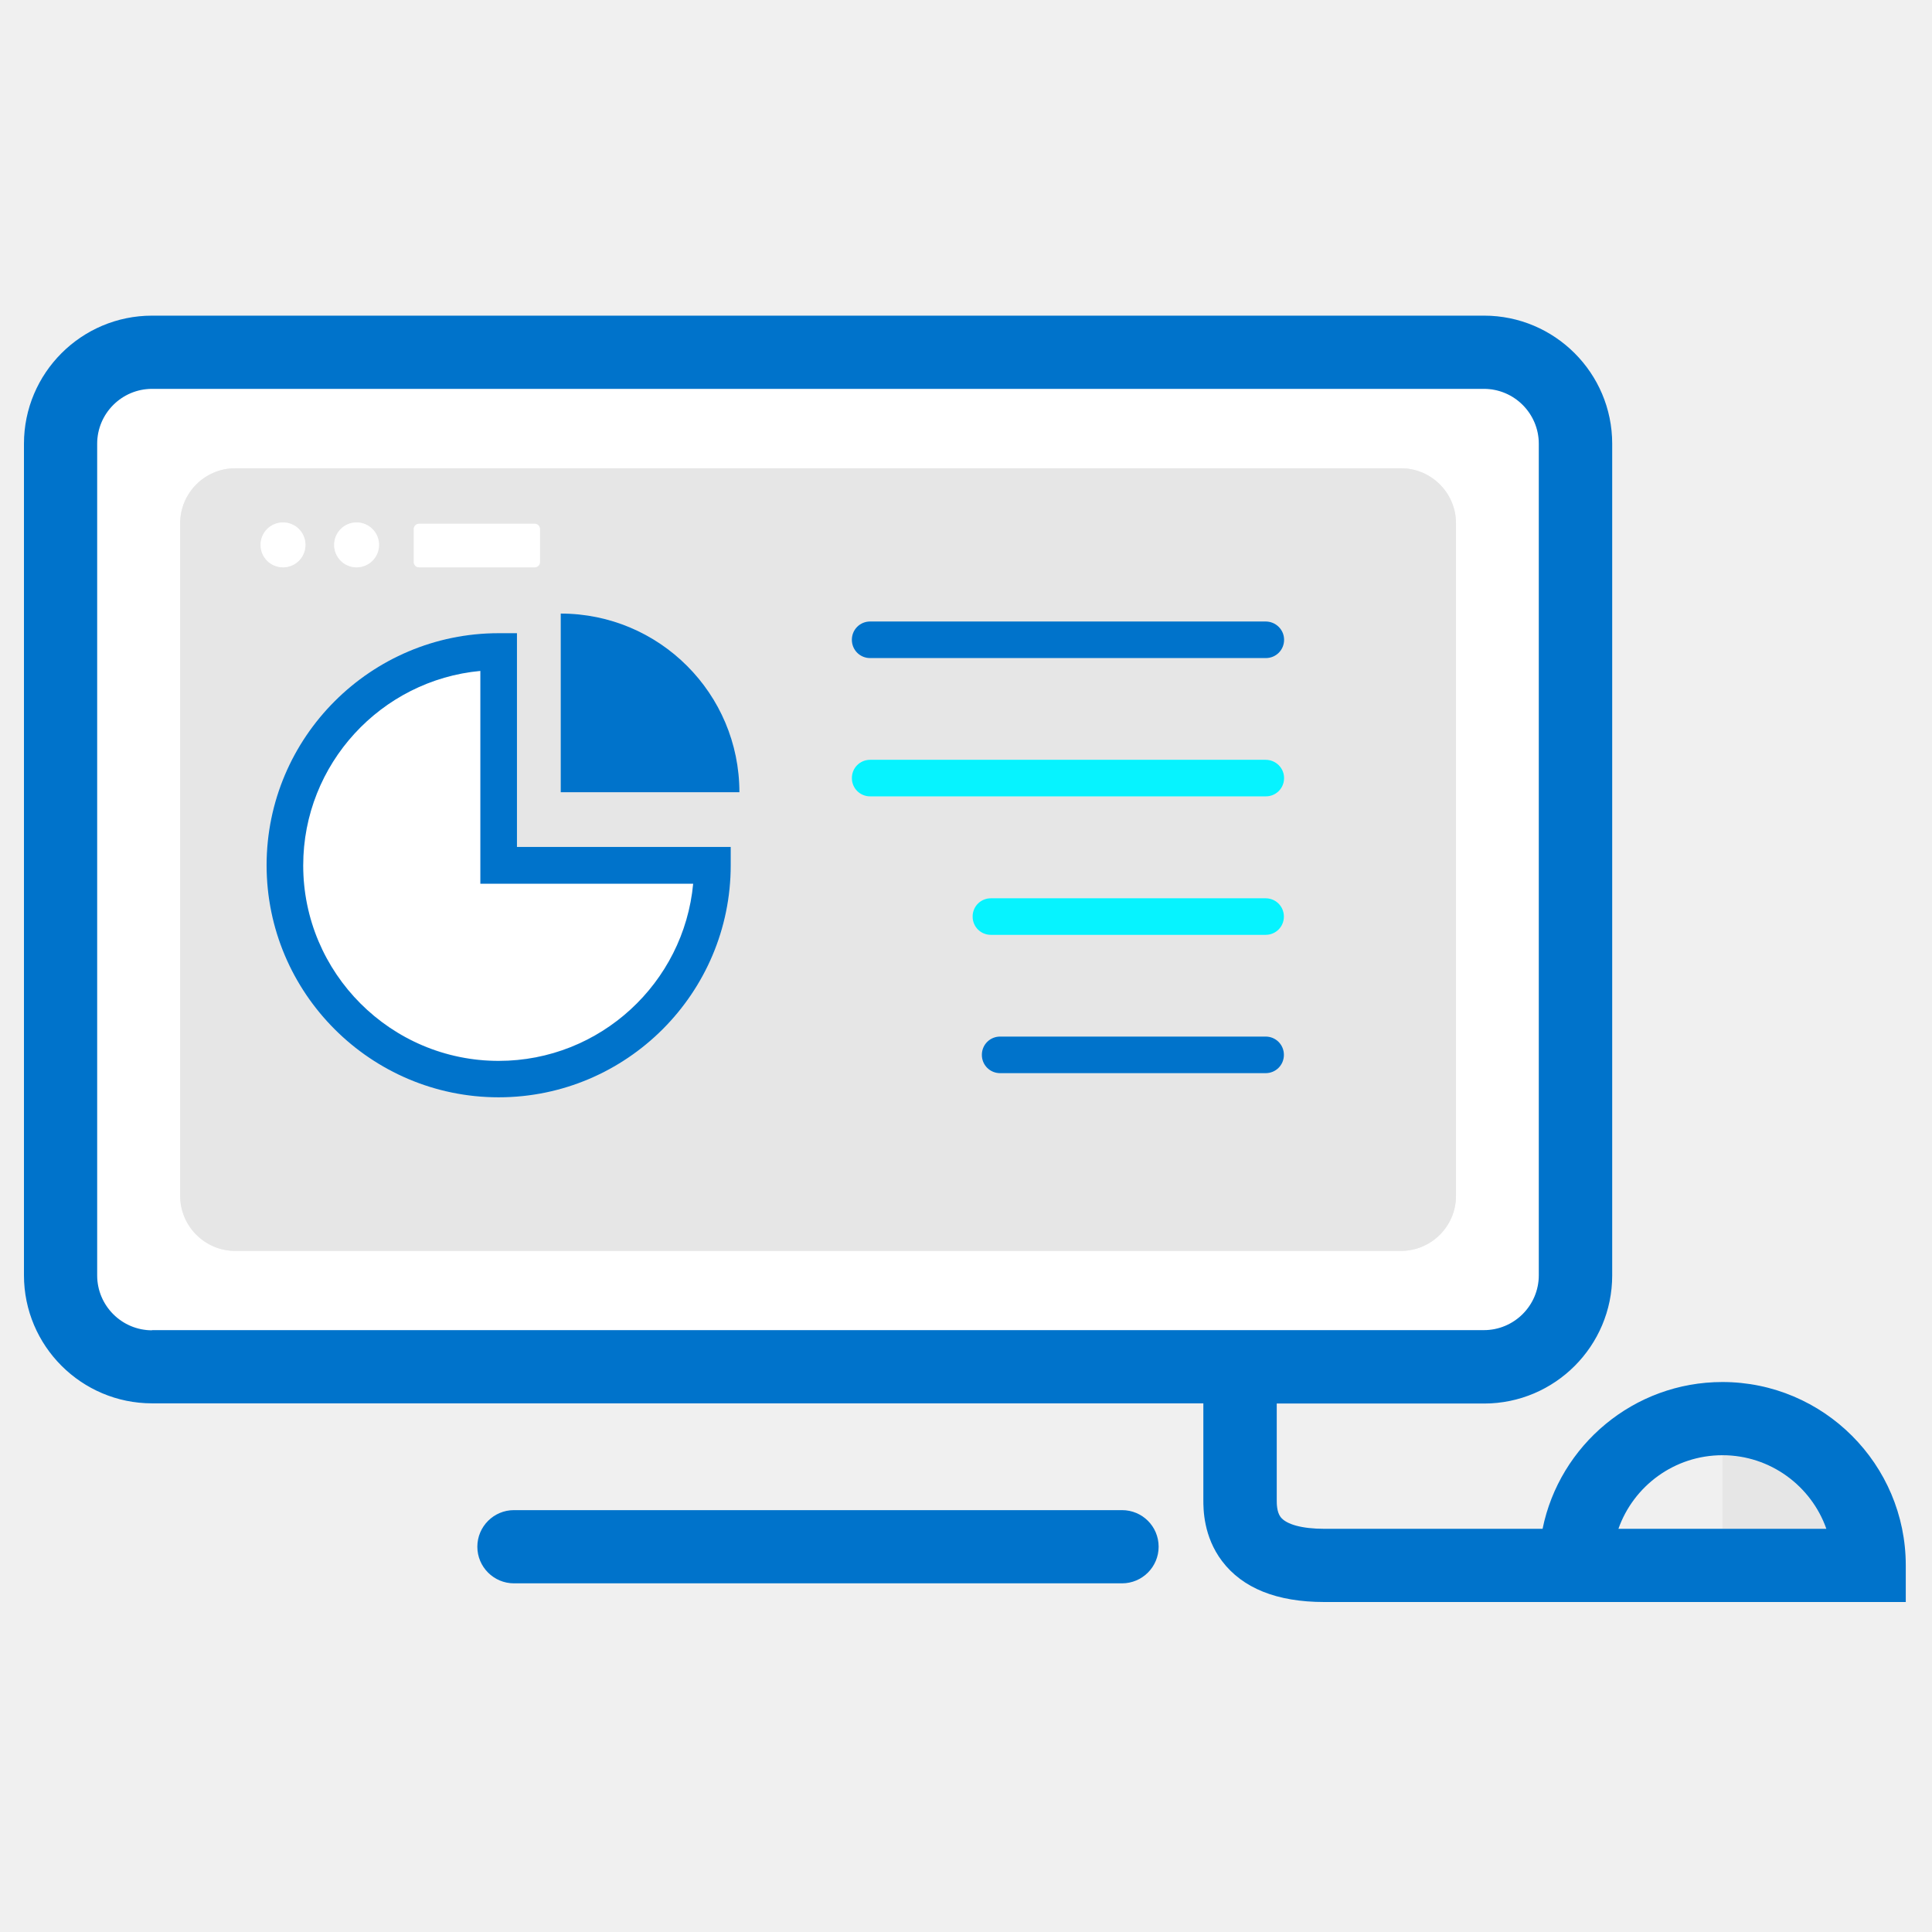
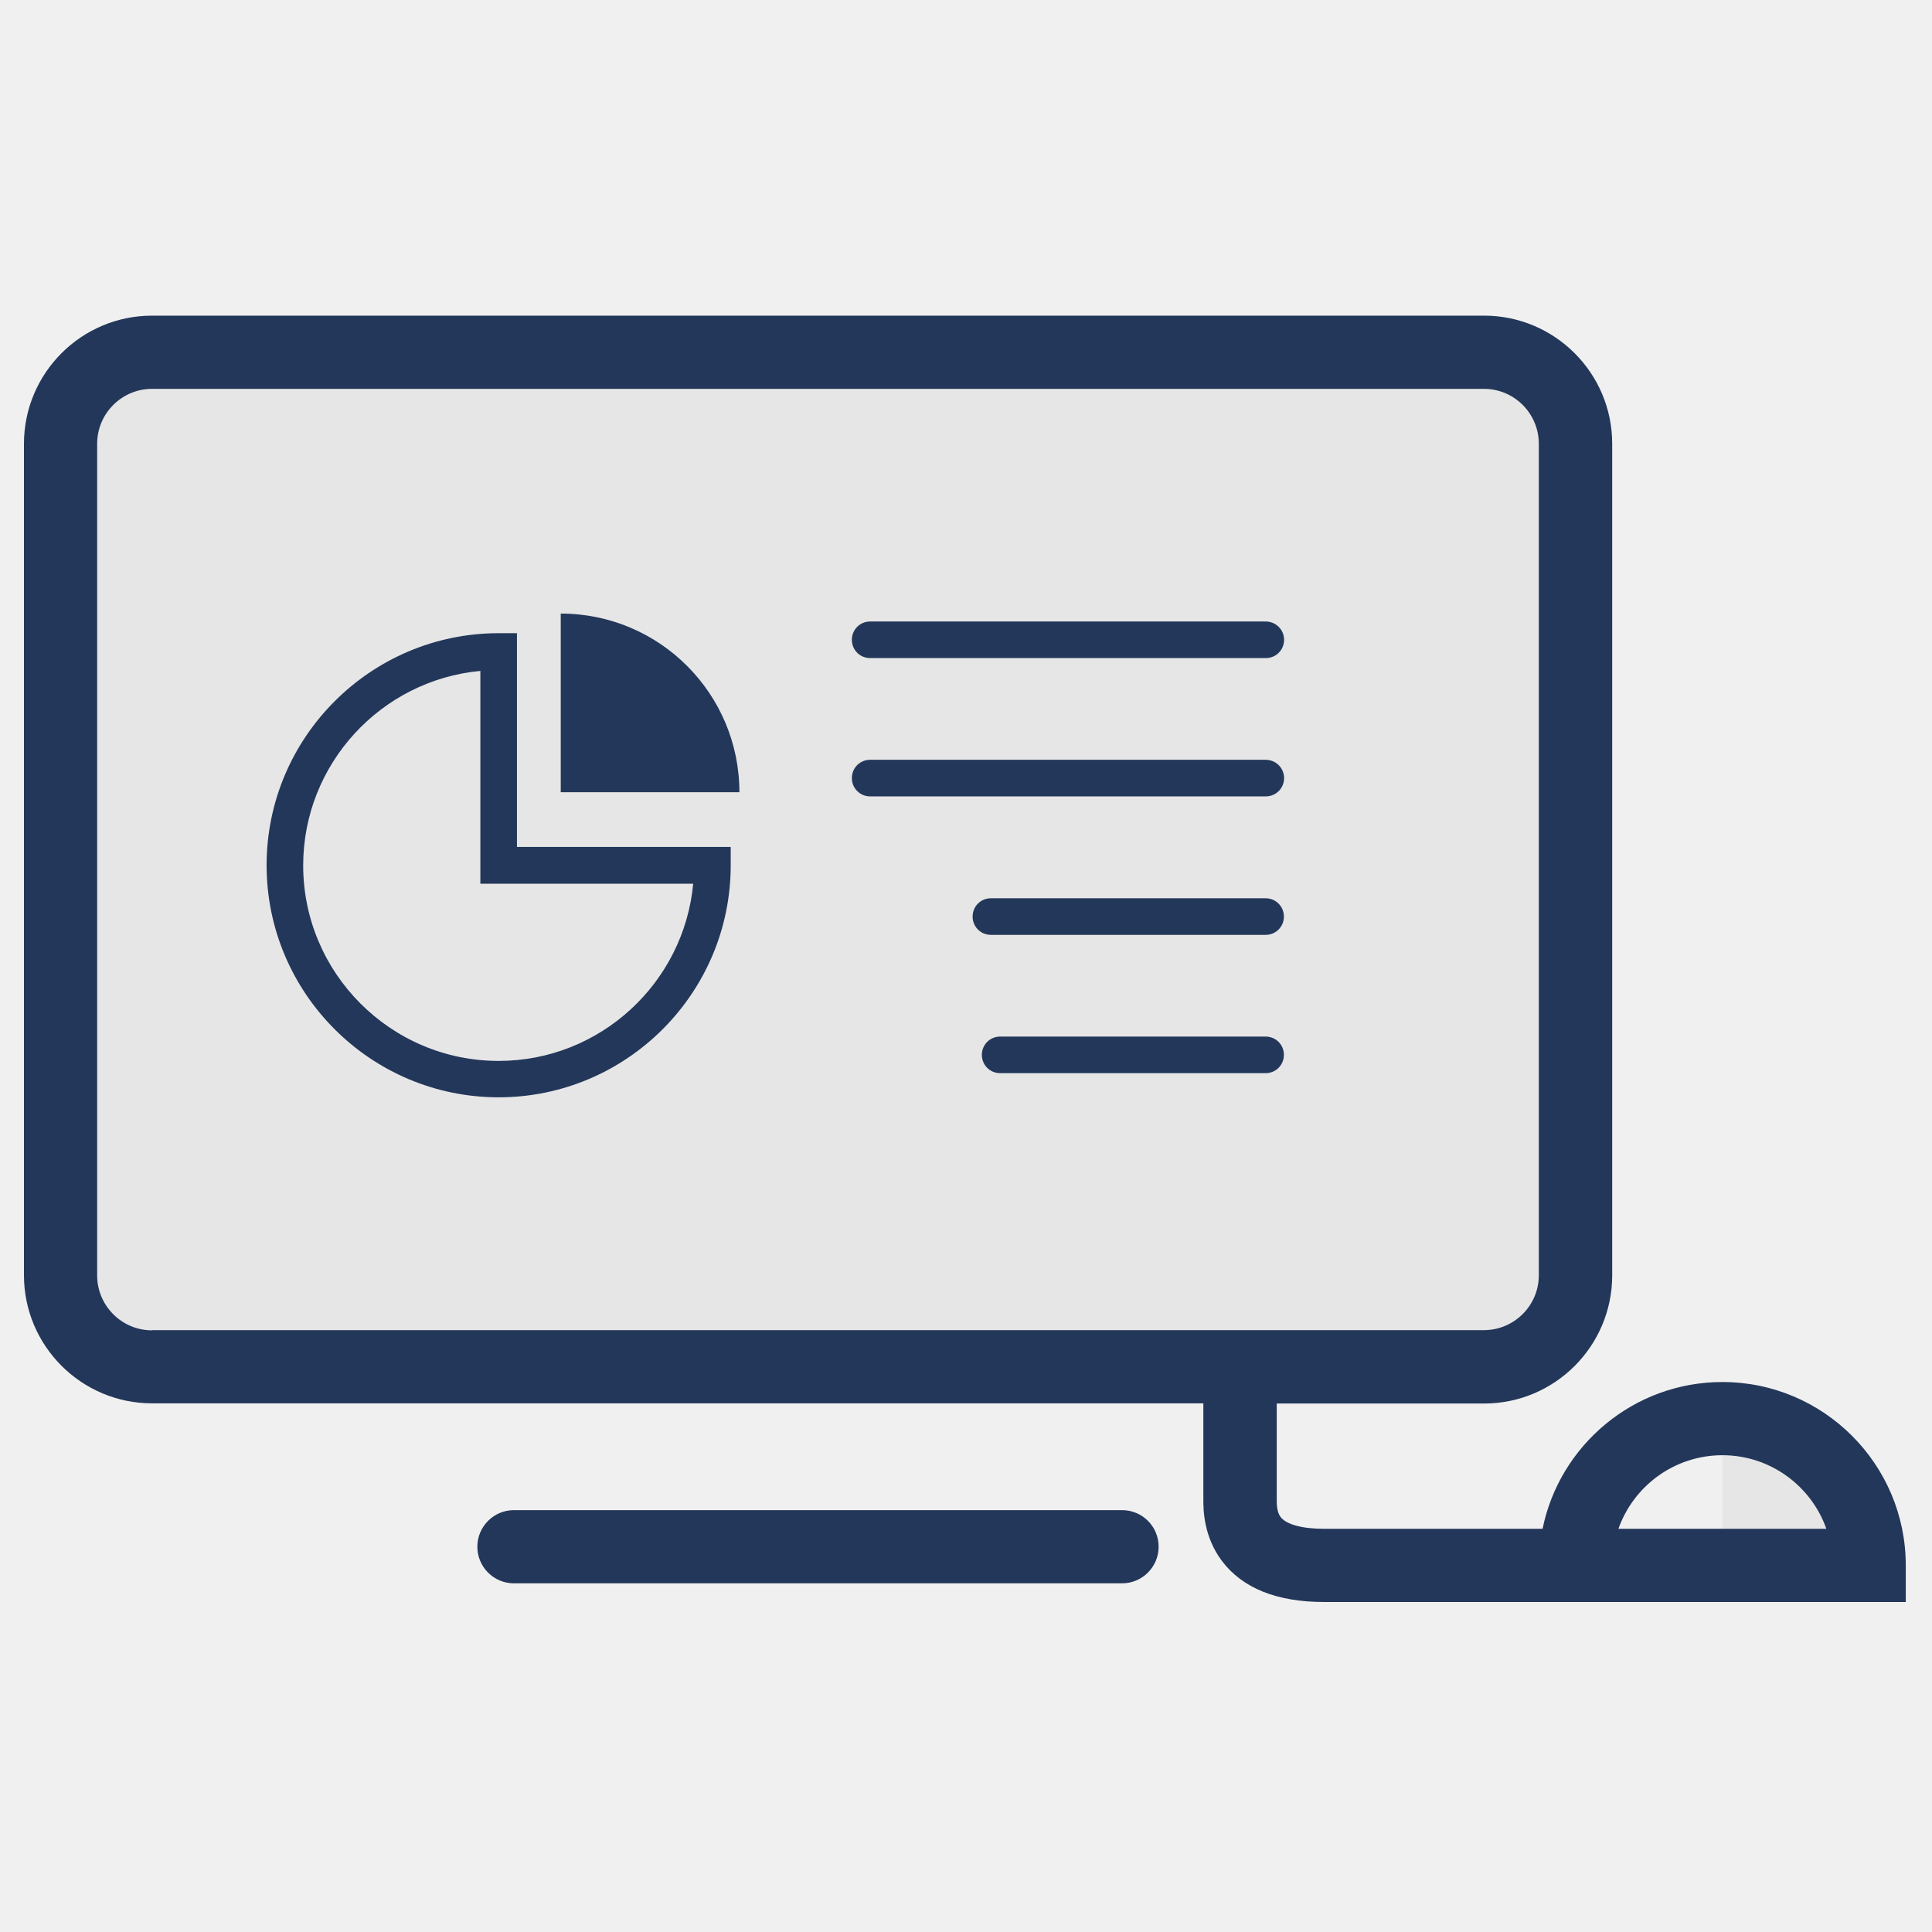
<svg xmlns="http://www.w3.org/2000/svg" width="800px" height="800px" viewBox="0 0 1024 1024" class="icon" version="1.1">
-   <path d="M594.7 800.4H272.4c-10.7 0-19.4 8.7-19.4 19.4s8.7 19.4 19.4 19.4h322.3c10.7 0 19.4-8.7 19.4-19.4 0-10.8-8.7-19.4-19.4-19.4z" fill="#0073CB" />
+   <path d="M594.7 800.4H272.4c-10.7 0-19.4 8.7-19.4 19.4s8.7 19.4 19.4 19.4h322.3c10.7 0 19.4-8.7 19.4-19.4 0-10.8-8.7-19.4-19.4-19.4z" fill="#23375A" />
  <path d="M912.9 771.4v39H968c-8.1-22.7-29.7-39-55.1-39z" fill="#E6E6E6" />
-   <path d="M815.6 675.9V235.2c0-16.1-13.1-29.1-29.1-29.1H80.6c-16.1 0-29.1 13.1-29.1 29.1v440.7c0 16.1 13.1 29.1 29.1 29.1h705.9c16.1 0.1 29.1-13 29.1-29.1z m-43.9-42c0 16-13.1 29.1-29.1 29.1h-618c-16 0-29.1-13.1-29.1-29.1V277.3c0-16 13.1-29.1 29.1-29.1h618c16 0 29.1 13.1 29.1 29.1v356.6z" fill="#FFFFFF" />
+   <path d="M815.6 675.9V235.2c0-16.1-13.1-29.1-29.1-29.1H80.6c-16.1 0-29.1 13.1-29.1 29.1v440.7c0 16.1 13.1 29.1 29.1 29.1h705.9c16.1 0.1 29.1-13 29.1-29.1z m-43.9-42c0 16-13.1 29.1-29.1 29.1h-618c-16 0-29.1-13.1-29.1-29.1V277.3c0-16 13.1-29.1 29.1-29.1h618c16 0 29.1 13.1 29.1 29.1v356.6z" fill="#E6E6E6" />
  <path d="M742.6 248.2h-618c-16 0-29.1 13.1-29.1 29.1v356.6c0 16 13.1 29.1 29.1 29.1h618c16 0 29.1-13.1 29.1-29.1V277.3c0-16-13.1-29.1-29.1-29.1z m-523.3 32.2c0-1.6 1.3-2.8 2.8-2.8h61.3c1.6 0 2.8 1.3 2.8 2.8v17.5c0 1.6-1.3 2.8-2.8 2.8h-61.3c-1.6 0-2.8-1.3-2.8-2.8v-17.5z m-30.3-3.5c6.6 0 11.9 5.3 11.9 11.9s-5.3 11.9-11.9 11.9c-6.6 0-11.9-5.3-11.9-11.9s5.4-11.9 11.9-11.9z m-39 0c6.6 0 11.9 5.3 11.9 11.9s-5.3 11.9-11.9 11.9c-6.6 0-11.9-5.3-11.9-11.9s5.3-11.9 11.9-11.9z m237.3 181.7c0 67.8-55.2 123-123 123s-123-55.2-123-123 55.2-123 123-123h9.7v113.3h113.3v9.7z m-90.1-38.7v-94.7c52.3 0 94.7 42.4 94.7 94.7h-94.7z m373.6 148.9H530.1c-5.4 0-9.7-4.3-9.7-9.7 0-5.4 4.3-9.7 9.7-9.7h140.7c5.4 0 9.7 4.3 9.7 9.7 0 5.3-4.3 9.7-9.7 9.7z m0-73.3H525.2c-5.4 0-9.7-4.3-9.7-9.7s4.3-9.7 9.7-9.7h145.6c5.4 0 9.7 4.3 9.7 9.7s-4.3 9.7-9.7 9.7z m0-73.4H461.2c-5.4 0-9.7-4.3-9.7-9.7s4.3-9.7 9.7-9.7h209.7c5.4 0 9.7 4.3 9.7 9.7s-4.4 9.7-9.8 9.7z m0-73.3H461.2c-5.4 0-9.7-4.3-9.7-9.7s4.3-9.7 9.7-9.7h209.7c5.4 0 9.7 4.3 9.7 9.7s-4.4 9.7-9.8 9.7z" fill="#E6E6E6" />
-   <path d="M254.6 355.5c-52.6 4.9-93.9 49.3-93.9 103.1 0 57.1 46.5 103.6 103.6 103.6 53.8 0 98.2-41.3 103.1-93.9H254.6V355.5z" fill="#FFFFFF" />
-   <path d="M274 335.6h-9.7c-67.8 0-123 55.2-123 123s55.2 123 123 123 123-55.2 123-123v-9.7H274V335.6z m93.4 132.8c-4.9 52.6-49.3 93.9-103.1 93.9-57.1 0-103.6-46.5-103.6-103.6 0-53.8 41.3-98.2 93.9-103.1v112.8h112.8z" fill="#0073CB" />
-   <path d="M297.2 325.2v94.7h94.7c0-52.3-42.4-94.7-94.7-94.7z" fill="#0073CB" />
-   <path d="M150 288.8m-11.9 0a11.9 11.9 0 1 0 23.8 0 11.9 11.9 0 1 0-23.8 0Z" fill="#FFFFFF" />
-   <path d="M189 288.8m-11.9 0a11.9 11.9 0 1 0 23.8 0 11.9 11.9 0 1 0-23.8 0Z" fill="#FFFFFF" />
-   <path d="M222.1 300.7h61.3c1.6 0 2.8-1.3 2.8-2.8v-17.5c0-1.6-1.3-2.8-2.8-2.8h-61.3c-1.6 0-2.8 1.3-2.8 2.8v17.5c0 1.6 1.3 2.8 2.8 2.8z" fill="#FFFFFF" />
-   <path d="M912.9 732.5c-47 0-86.3 33.5-95.3 77.8H701.9c-11.7 0-20.2-2.3-23.2-6.3-2-2.7-2-7-2-9v-51.1h109.9c37.5 0 67.9-30.5 67.9-67.9V235.2c0-37.5-30.5-67.9-67.9-67.9h-706c-37.5 0-67.9 30.5-67.9 67.9v440.7c0 37.5 30.5 67.9 67.9 67.9h557.2V795c0 4.8 0 19.3 9.9 32.4 10.9 14.4 29.1 21.7 54.2 21.7h308.2v-19.4c0-53.6-43.6-97.2-97.2-97.2zM80.6 705.1c-16.1 0-29.1-13.1-29.1-29.1V235.2c0-16.1 13.1-29.1 29.1-29.1h705.9c16.1 0 29.1 13.1 29.1 29.1v440.7c0 16.1-13.1 29.1-29.1 29.1H80.6z m832.3 105.2h-55.1c8-22.7 29.7-39 55.1-39s47.1 16.3 55.1 39h-55.1z" fill="#0073CB" />
-   <path d="M670.8 329.4H461.2c-5.4 0-9.7 4.3-9.7 9.7s4.3 9.7 9.7 9.7h209.7c5.4 0 9.7-4.3 9.7-9.7s-4.4-9.7-9.8-9.7z" fill="#0073CB" />
-   <path d="M670.8 402.7H461.2c-5.4 0-9.7 4.3-9.7 9.7s4.3 9.7 9.7 9.7h209.7c5.4 0 9.7-4.3 9.7-9.7s-4.4-9.7-9.8-9.7zM670.8 476.1H525.2c-5.4 0-9.7 4.3-9.7 9.7s4.3 9.7 9.7 9.7h145.6c5.4 0 9.7-4.3 9.7-9.7s-4.3-9.7-9.7-9.7z" fill="#06F3FF" />
-   <path d="M670.8 549.4H530.1c-5.4 0-9.7 4.3-9.7 9.7 0 5.4 4.3 9.7 9.7 9.7h140.7c5.4 0 9.7-4.3 9.7-9.7 0-5.4-4.3-9.7-9.7-9.7z" fill="#0073CB" />
+   <path d="M254.6 355.5c-52.6 4.9-93.9 49.3-93.9 103.1 0 57.1 46.5 103.6 103.6 103.6 53.8 0 98.2-41.3 103.1-93.9H254.6V355.5z" fill="#E6E6E6" />
+   <path d="M274 335.6h-9.7c-67.8 0-123 55.2-123 123s55.2 123 123 123 123-55.2 123-123v-9.7H274V335.6z m93.4 132.8c-4.9 52.6-49.3 93.9-103.1 93.9-57.1 0-103.6-46.5-103.6-103.6 0-53.8 41.3-98.2 93.9-103.1v112.8h112.8z" fill="#23375A" />
+   <path d="M297.2 325.2v94.7h94.7c0-52.3-42.4-94.7-94.7-94.7z" fill="#23375A" />
+   <path d="M150 288.8m-11.9 0a11.9 11.9 0 1 0 23.8 0 11.9 11.9 0 1 0-23.8 0Z" fill="#E6E6E6" />
+   <path d="M189 288.8m-11.9 0a11.9 11.9 0 1 0 23.8 0 11.9 11.9 0 1 0-23.8 0Z" fill="#E6E6E6" />
+   <path d="M222.1 300.7h61.3c1.6 0 2.8-1.3 2.8-2.8v-17.5c0-1.6-1.3-2.8-2.8-2.8h-61.3c-1.6 0-2.8 1.3-2.8 2.8v17.5c0 1.6 1.3 2.8 2.8 2.8z" fill="#E6E6E6" />
+   <path d="M912.9 732.5c-47 0-86.3 33.5-95.3 77.8H701.9c-11.7 0-20.2-2.3-23.2-6.3-2-2.7-2-7-2-9v-51.1h109.9c37.5 0 67.9-30.5 67.9-67.9V235.2c0-37.5-30.5-67.9-67.9-67.9h-706c-37.5 0-67.9 30.5-67.9 67.9v440.7c0 37.5 30.5 67.9 67.9 67.9h557.2V795c0 4.8 0 19.3 9.9 32.4 10.9 14.4 29.1 21.7 54.2 21.7h308.2v-19.4c0-53.6-43.6-97.2-97.2-97.2zM80.6 705.1c-16.1 0-29.1-13.1-29.1-29.1V235.2c0-16.1 13.1-29.1 29.1-29.1h705.9c16.1 0 29.1 13.1 29.1 29.1v440.7c0 16.1-13.1 29.1-29.1 29.1H80.6z m832.3 105.2h-55.1c8-22.7 29.7-39 55.1-39s47.1 16.3 55.1 39h-55.1z" fill="#23375A" />
+   <path d="M670.8 329.4H461.2c-5.4 0-9.7 4.3-9.7 9.7s4.3 9.7 9.7 9.7h209.7c5.4 0 9.7-4.3 9.7-9.7s-4.4-9.7-9.8-9.7z" fill="#23375A" />
+   <path d="M670.8 402.7H461.2c-5.4 0-9.7 4.3-9.7 9.7s4.3 9.7 9.7 9.7h209.7c5.4 0 9.7-4.3 9.7-9.7s-4.4-9.7-9.8-9.7zM670.8 476.1H525.2c-5.4 0-9.7 4.3-9.7 9.7s4.3 9.7 9.7 9.7h145.6c5.4 0 9.7-4.3 9.7-9.7s-4.3-9.7-9.7-9.7z" fill="#23375A" />
+   <path d="M670.8 549.4H530.1c-5.4 0-9.7 4.3-9.7 9.7 0 5.4 4.3 9.7 9.7 9.7h140.7c5.4 0 9.7-4.3 9.7-9.7 0-5.4-4.3-9.7-9.7-9.7z" fill="#23375A" />
</svg>
